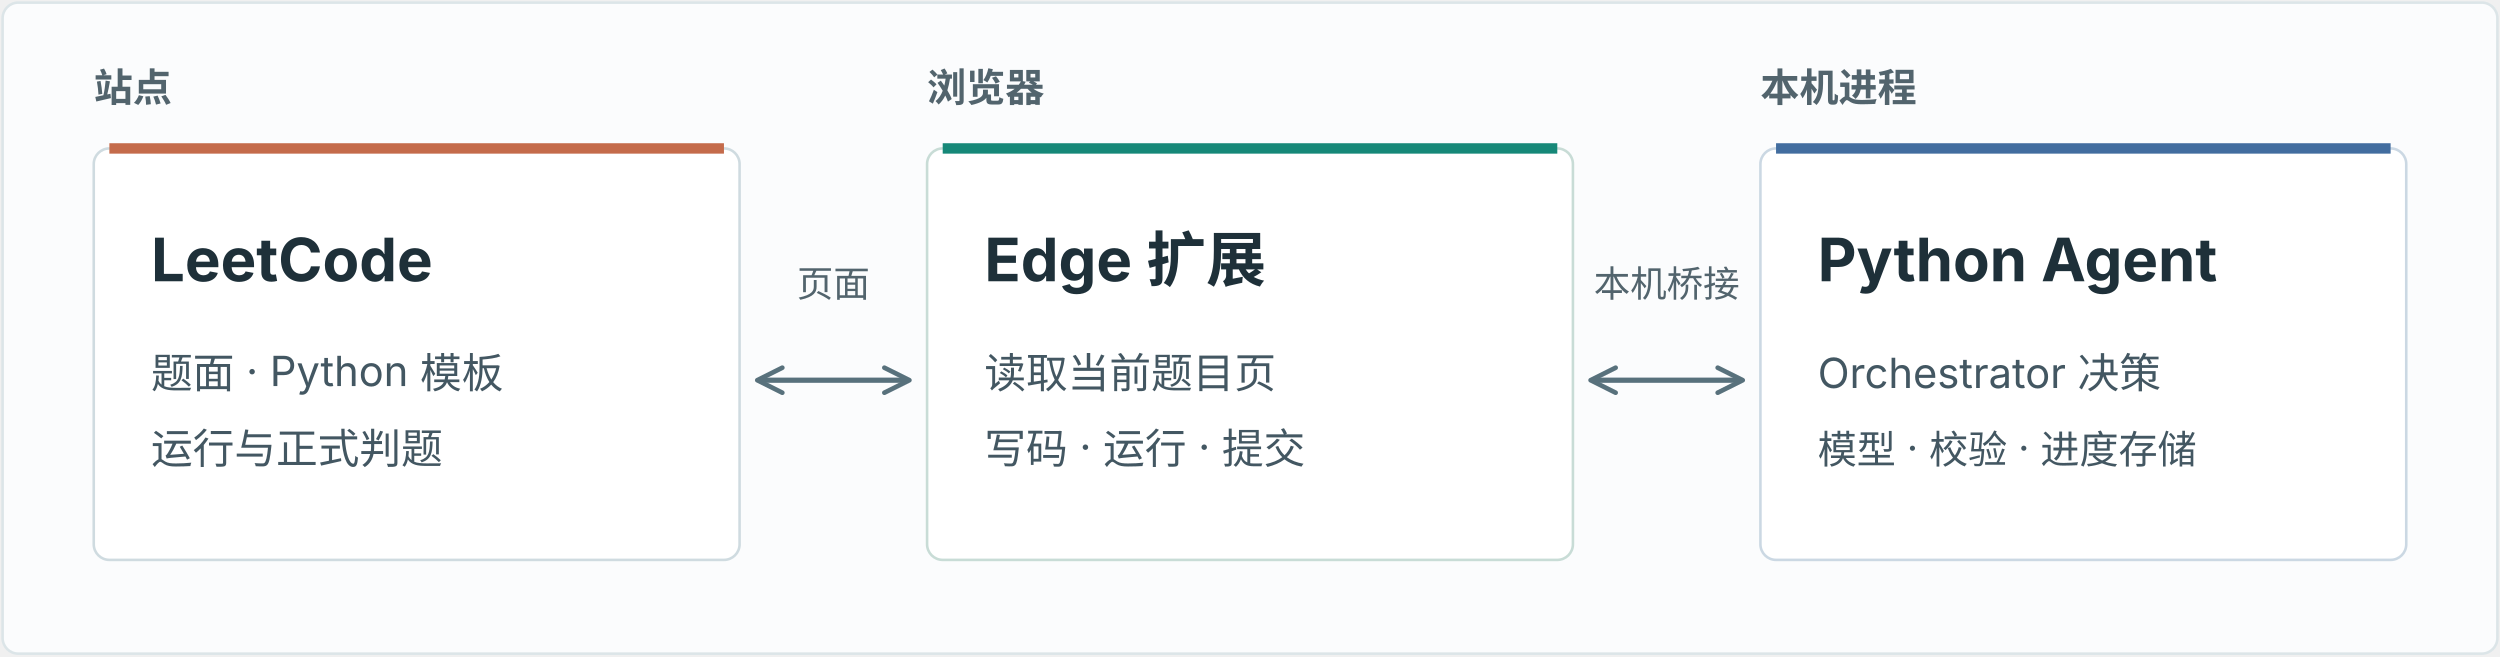
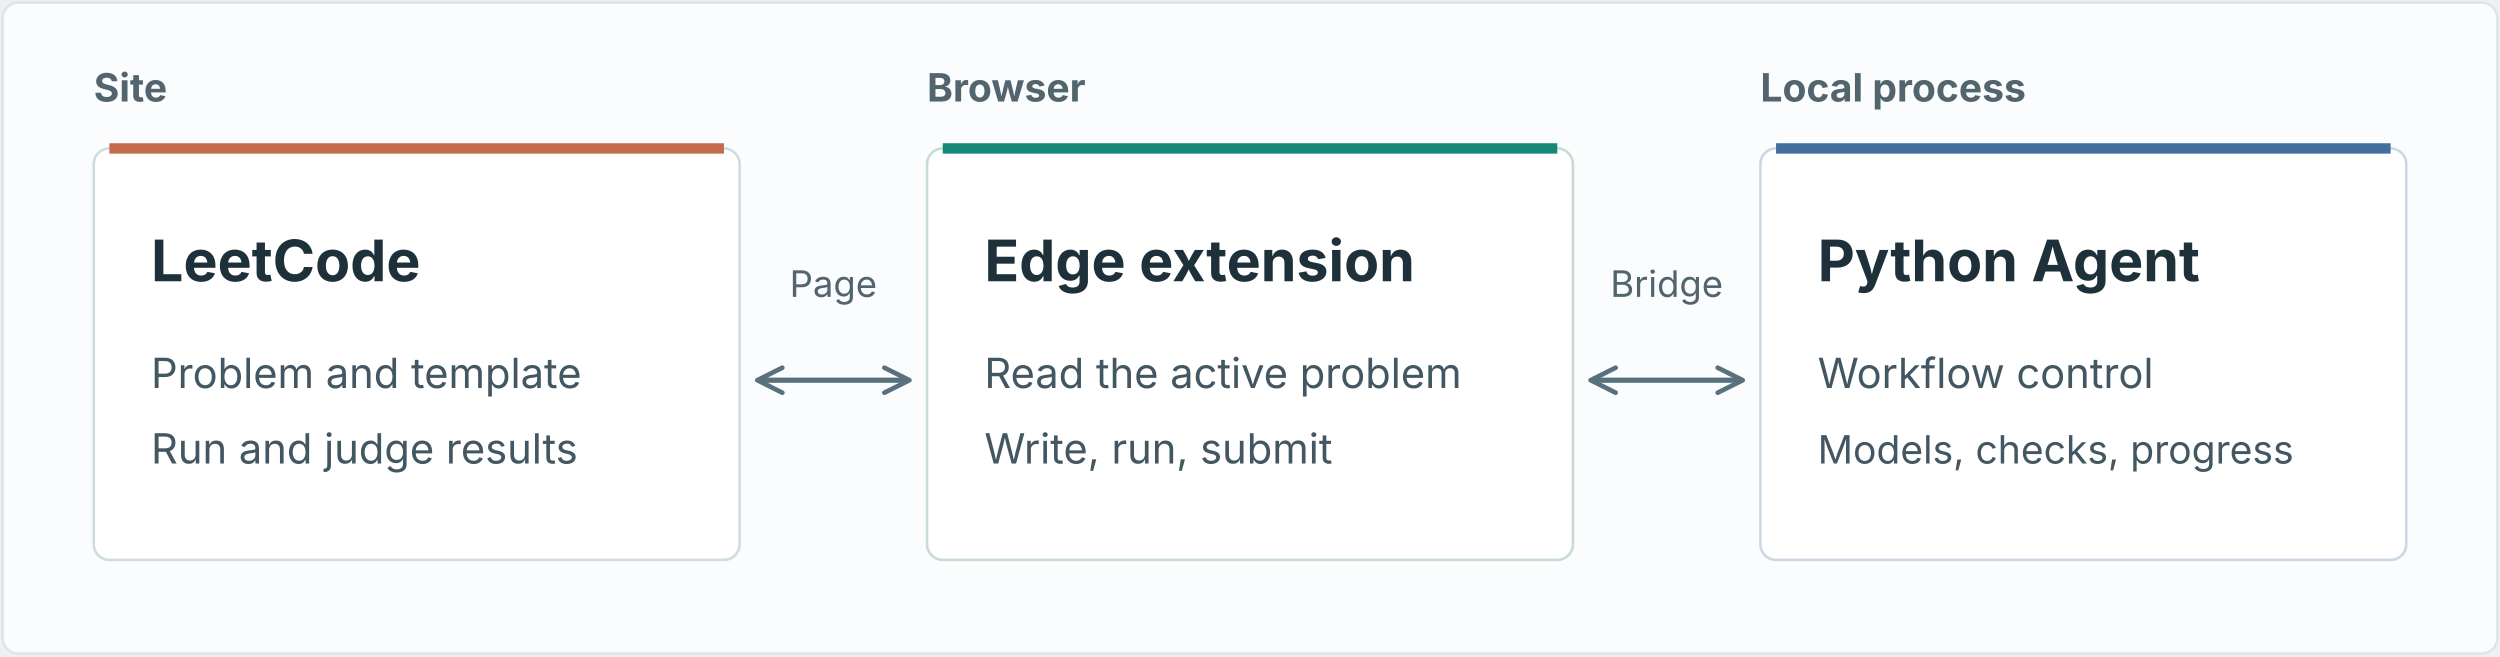
<svg xmlns="http://www.w3.org/2000/svg" width="960" height="252" viewBox="0 0 960 252" role="img" aria-labelledby="title description">
  <defs>
    <marker id="arrow" viewBox="0 0 10 10" refX="8" refY="5" markerWidth="6" markerHeight="6" orient="auto-start-reverse">
      <path d="M1 1L9 5L1 9" fill="none" stroke="#58717c" stroke-width="1.5" stroke-linecap="round" stroke-linejoin="round" />
    </marker>
  </defs>
  <rect x="1" y="1" width="958" height="250" rx="6" fill="#fbfcfd" stroke="#dce5e8" />
-   <g font-family="Inter, Noto Sans CJK SC, Microsoft YaHei, sans-serif">
-     <text x="36" y="39" fill="#52646d" font-size="15" font-weight="700">站点</text>
-     <text x="356" y="39" fill="#52646d" font-size="15" font-weight="700">浏览器</text>
-     <text x="676" y="39" fill="#52646d" font-size="15" font-weight="700">本机进程</text>
+   <g font-family="Inter, Arial, sans-serif">
+     <text x="36" y="39" fill="#52646d" font-size="15" font-weight="700">Site</text>
+     <text x="356" y="39" fill="#52646d" font-size="15" font-weight="700">Browser</text>
+     <text x="676" y="39" fill="#52646d" font-size="15" font-weight="700">Local process</text>
    <rect x="36" y="57" width="248" height="158" rx="6" fill="#ffffff" stroke="#cfdbe0" />
    <path d="M42 57H278" stroke="#c46b4b" stroke-width="4" />
-     <text x="58" y="108" fill="#1e3039" font-size="23" font-weight="700">LeetCode</text>
-     <text x="58" y="149" fill="#435762" font-size="16">题面 · Python 模板</text>
-     <text x="58" y="178" fill="#435762" font-size="16">运行与正式判题</text>
+     <text x="58" y="108" fill="#1e3039" font-size="22" font-weight="700">LeetCode</text>
+     <text x="58" y="149" fill="#435762" font-size="16">Problem and template</text>
+     <text x="58" y="178" fill="#435762" font-size="16">Run and judge results</text>
    <rect x="356" y="57" width="248" height="158" rx="6" fill="#ffffff" stroke="#c8dcd6" />
    <path d="M362 57H598" stroke="#168878" stroke-width="4" />
-     <text x="378" y="108" fill="#1e3039" font-size="23" font-weight="700">Edge 扩展</text>
-     <text x="378" y="149" fill="#435762" font-size="16">读取当前题目页</text>
-     <text x="378" y="178" fill="#435762" font-size="16">写码 · 运行 · 提交</text>
+     <text x="378" y="108" fill="#1e3039" font-size="22" font-weight="700">Edge extension</text>
+     <text x="378" y="149" fill="#435762" font-size="16">Read the active problem</text>
+     <text x="378" y="178" fill="#435762" font-size="16">Write, run, submit</text>
    <rect x="676" y="57" width="248" height="158" rx="6" fill="#ffffff" stroke="#cbd8e3" />
    <path d="M682 57H918" stroke="#426d9f" stroke-width="4" />
-     <text x="698" y="108" fill="#1e3039" font-size="23" font-weight="700">Python Agent</text>
-     <text x="698" y="149" fill="#435762" font-size="16">Orchestrator 决策</text>
-     <text x="698" y="178" fill="#435762" font-size="15">模型 · 校验 · 进度存储</text>
-     <text x="320" y="114" text-anchor="middle" fill="#52646d" font-size="14">页面</text>
+     <text x="698" y="108" fill="#1e3039" font-size="22" font-weight="700">Python Agent</text>
+     <text x="698" y="149" fill="#435762" font-size="16">Workflow control</text>
+     <text x="698" y="178" fill="#435762" font-size="15">Models, checks, progress</text>
+     <text x="320" y="114" text-anchor="middle" fill="#52646d" font-size="14">Page</text>
    <path d="M292 146H348" fill="none" stroke="#58717c" stroke-width="2" marker-start="url(#arrow)" marker-end="url(#arrow)" />
-     <text x="640" y="114" text-anchor="middle" fill="#52646d" font-size="14">本机桥接</text>
+     <text x="640" y="114" text-anchor="middle" fill="#52646d" font-size="14">Bridge</text>
    <path d="M612 146H668" fill="none" stroke="#58717c" stroke-width="2" marker-start="url(#arrow)" marker-end="url(#arrow)" />
  </g>
</svg>
